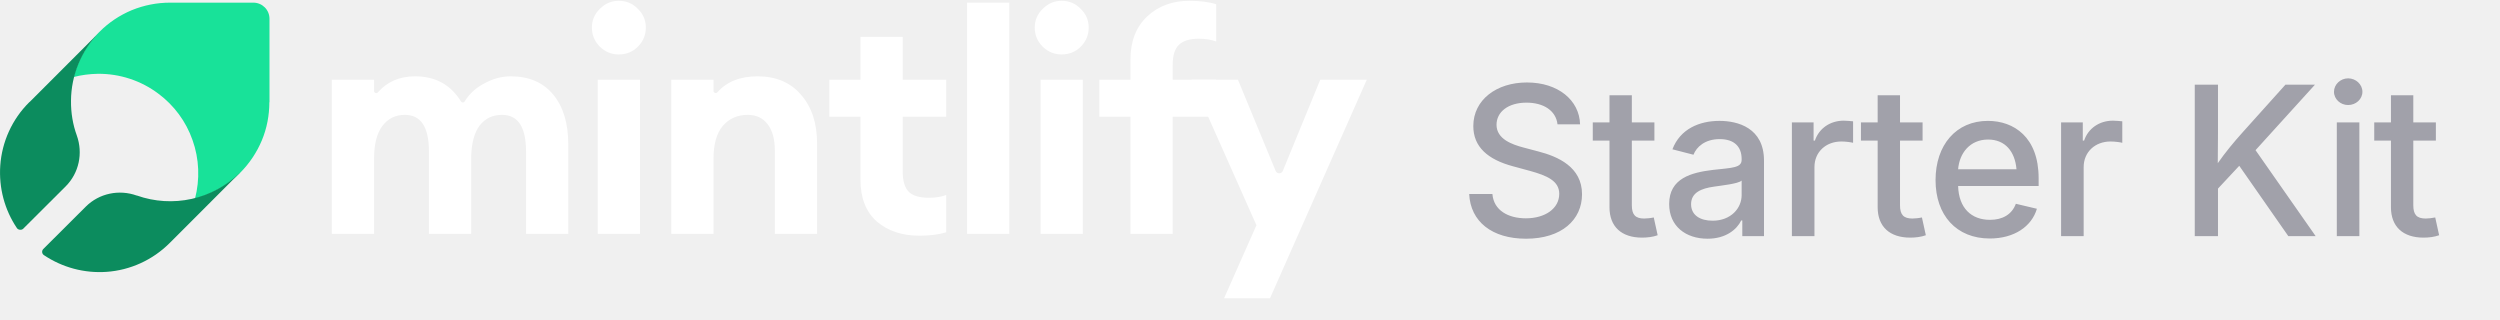
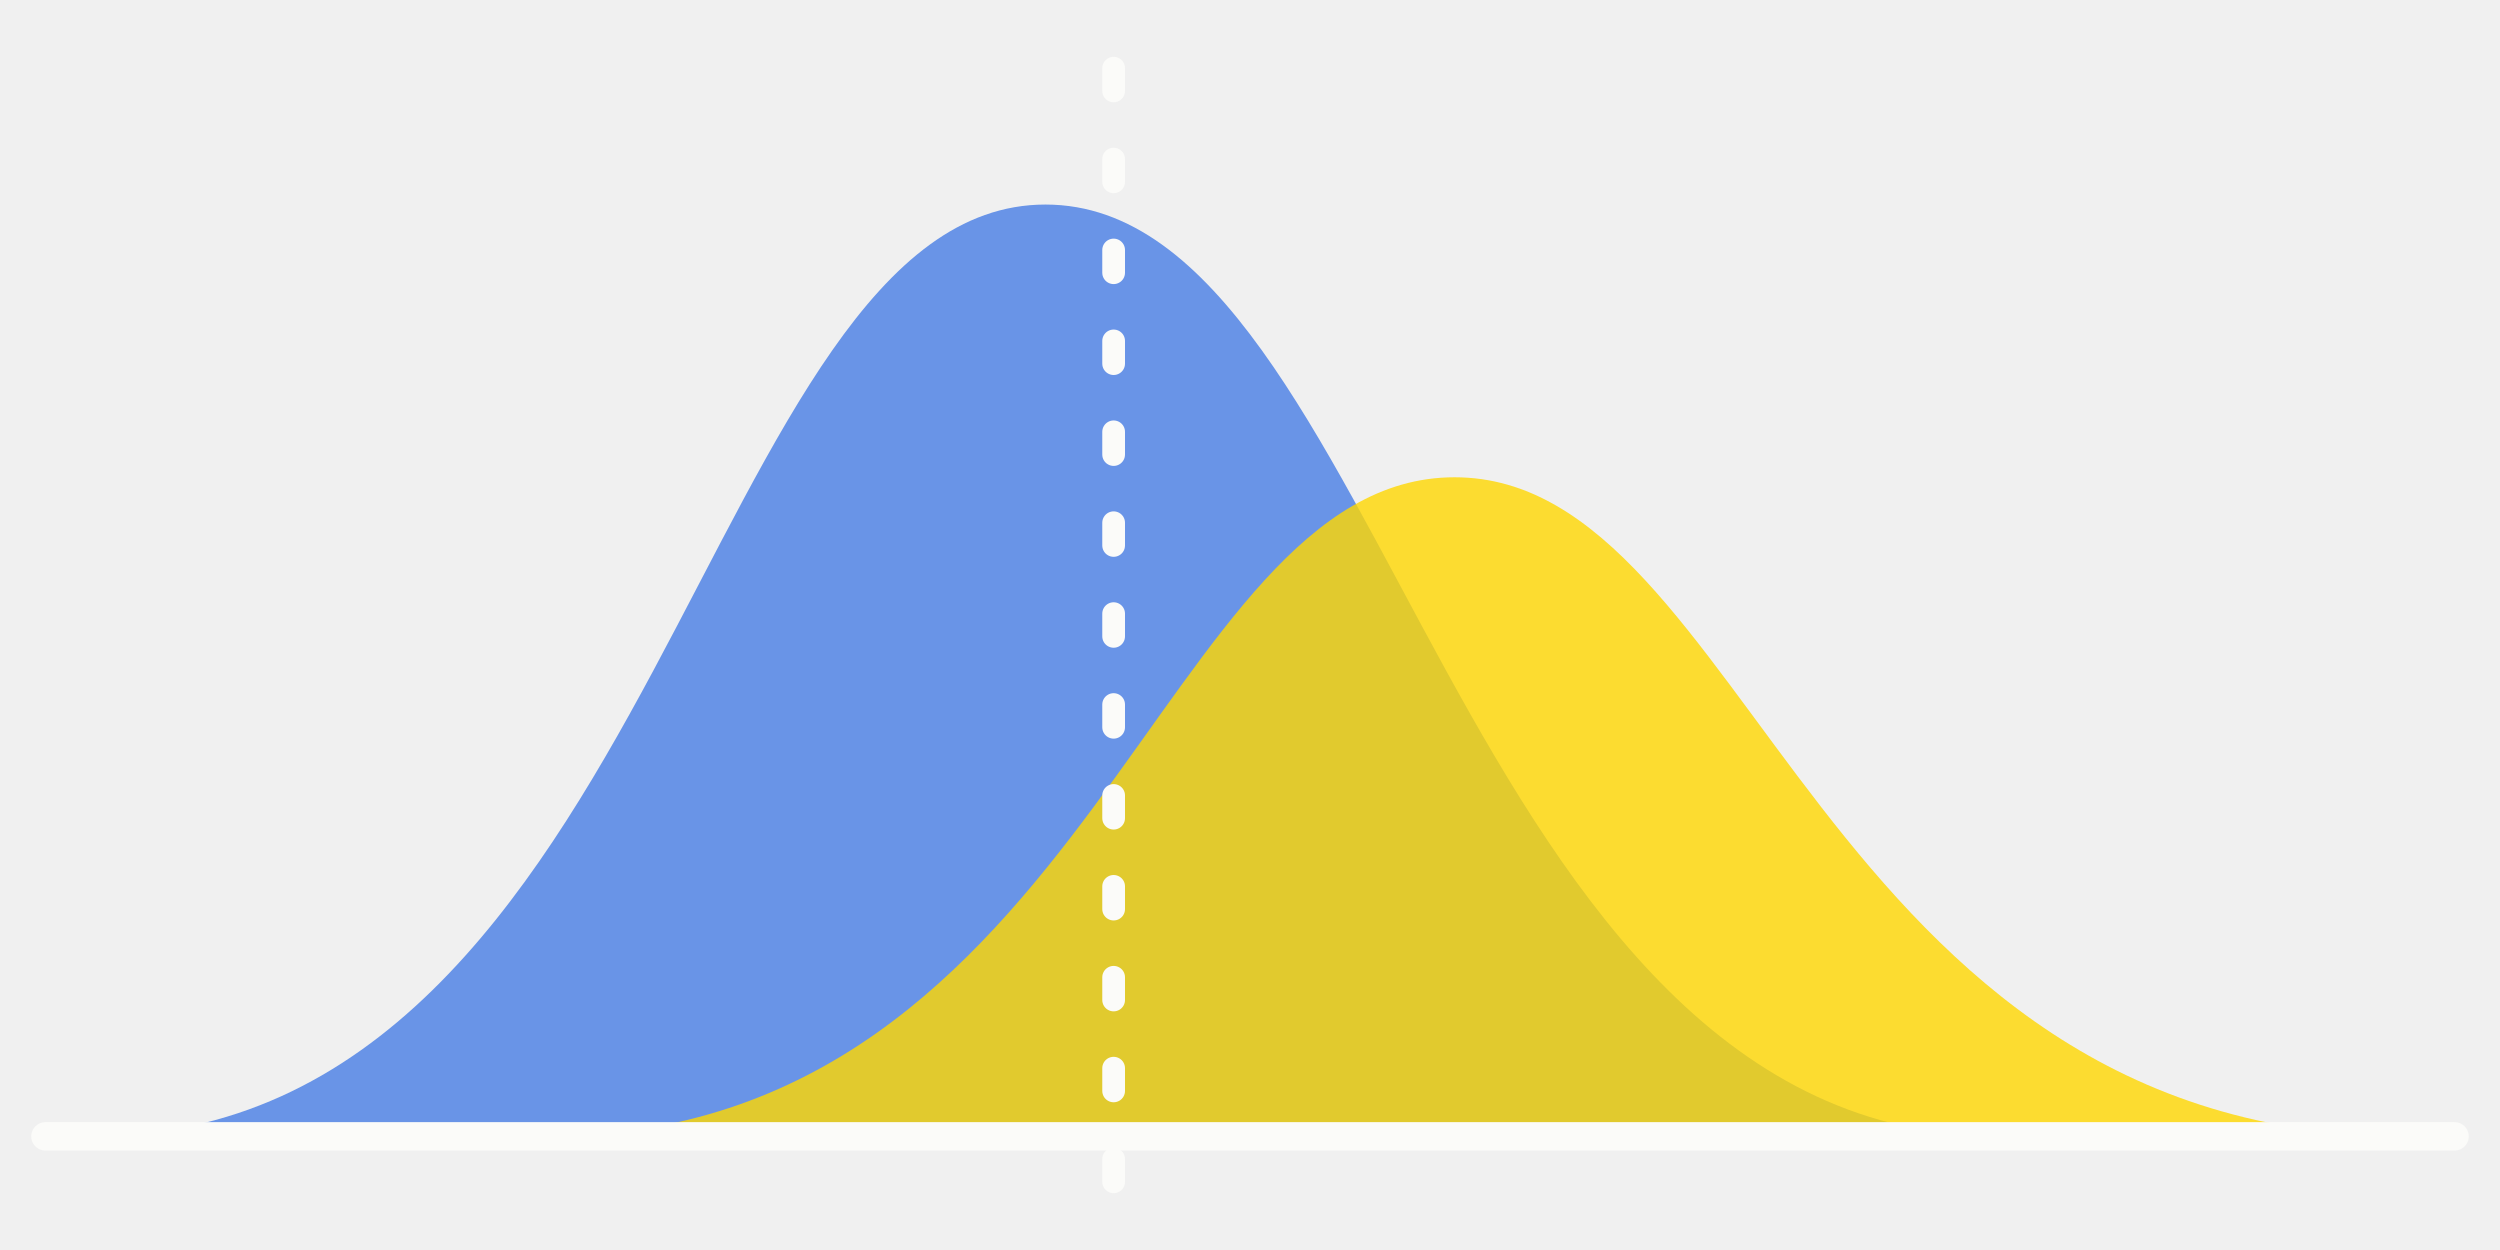
- <svg xmlns="http://www.w3.org/2000/svg" width="180" height="23" viewBox="0 0 180 23" fill="none">
-   <path d="M91.44 21.476H88.133L90.464 16.216L85.802 5.74H89.132L91.847 12.307C91.943 12.536 92.268 12.536 92.362 12.306L95.058 5.74H98.409L91.44 21.476Z" fill="white" />
-   <path d="M81.393 16.837V8.403H79.152V5.74H81.393V4.297C81.393 2.98 81.792 1.944 82.592 1.19C83.391 0.435 84.404 0.058 85.633 0.058C86.387 0.058 87.031 0.139 87.564 0.302V2.988C87.208 2.854 86.794 2.788 86.32 2.788C85.655 2.788 85.174 2.936 84.878 3.232C84.582 3.513 84.434 3.994 84.434 4.674V5.74H87.564V8.403H84.434V16.837H81.393Z" fill="white" />
-   <path d="M76.433 3.92C75.915 3.92 75.463 3.735 75.079 3.365C74.694 2.98 74.502 2.521 74.502 1.989C74.502 1.456 74.694 1.005 75.079 0.635C75.463 0.25 75.915 0.058 76.433 0.058C76.98 0.058 77.438 0.25 77.809 0.635C78.193 1.005 78.386 1.456 78.386 1.989C78.386 2.521 78.193 2.98 77.809 3.365C77.438 3.735 76.98 3.92 76.433 3.92ZM74.924 16.837V5.74H77.964V16.837H74.924Z" fill="white" />
-   <path d="M69.628 16.837V0.191H72.669V16.837H69.628Z" fill="white" />
-   <path d="M66.194 16.97C64.951 16.97 63.93 16.63 63.131 15.949C62.347 15.254 61.955 14.255 61.955 12.953V8.403H59.713V5.74H61.955V2.655H64.995V5.74H68.125V8.403H64.995V12.354C64.995 13.034 65.143 13.523 65.439 13.819C65.735 14.1 66.216 14.24 66.882 14.24C67.355 14.24 67.769 14.174 68.125 14.04V16.726C67.592 16.889 66.948 16.97 66.194 16.97Z" fill="white" />
-   <path d="M48.332 16.837V5.74H51.373V6.551C51.373 6.688 51.559 6.748 51.65 6.646C52.328 5.879 53.293 5.495 54.546 5.495C55.878 5.495 56.921 5.939 57.676 6.827C58.445 7.7 58.83 8.869 58.83 10.334V16.837H55.789V10.844C55.789 10.03 55.619 9.402 55.279 8.958C54.939 8.499 54.458 8.27 53.836 8.27C53.096 8.27 52.497 8.536 52.038 9.069C51.594 9.601 51.373 10.386 51.373 11.421V16.837H48.332Z" fill="white" />
-   <path d="M44.547 3.92C44.029 3.92 43.578 3.735 43.193 3.365C42.809 2.98 42.616 2.521 42.616 1.989C42.616 1.456 42.809 1.005 43.193 0.635C43.578 0.25 44.029 0.058 44.547 0.058C45.095 0.058 45.553 0.25 45.923 0.635C46.308 1.005 46.5 1.456 46.5 1.989C46.5 2.521 46.308 2.98 45.923 3.365C45.553 3.735 45.095 3.92 44.547 3.92ZM43.038 16.837V5.74H46.079V16.837H43.038Z" fill="white" />
-   <path d="M37.875 16.837V10.911C37.875 9.15 37.298 8.27 36.144 8.27C35.478 8.27 34.945 8.521 34.546 9.024C34.161 9.527 33.954 10.275 33.924 11.266V16.837H30.884V10.911C30.884 9.15 30.306 8.27 29.152 8.27C28.472 8.27 27.932 8.536 27.532 9.069C27.133 9.601 26.933 10.386 26.933 11.421V16.837H23.892V5.74H26.933V6.559C26.933 6.695 27.116 6.755 27.206 6.652C27.878 5.881 28.771 5.495 29.885 5.495C31.349 5.495 32.452 6.1 33.193 7.309C33.252 7.404 33.395 7.403 33.454 7.307C33.774 6.78 34.219 6.361 34.79 6.05C35.441 5.68 36.099 5.495 36.765 5.495C38.082 5.495 39.103 5.932 39.828 6.805C40.553 7.678 40.916 8.876 40.916 10.4V16.837H37.875Z" fill="white" />
-   <path d="M19.403 7.362V1.35C19.403 0.705 18.879 0.191 18.244 0.191H12.235C11.291 0.191 10.357 0.378 9.487 0.733C8.618 1.098 7.824 1.621 7.16 2.295L7.114 2.341C6.235 3.23 5.609 4.333 5.291 5.548C5.861 5.399 6.45 5.324 7.039 5.314C8.609 5.296 10.151 5.801 11.403 6.745C12.534 7.586 13.394 8.746 13.861 10.083C14.347 11.438 14.403 12.916 14.039 14.309C15.244 13.991 16.356 13.364 17.244 12.486L17.291 12.439C17.954 11.775 18.487 10.98 18.851 10.111C19.216 9.241 19.393 8.306 19.393 7.362H19.403Z" fill="#18E299" />
-   <path d="M5.112 7.26C5.121 5.416 5.857 3.646 7.151 2.324L2.151 7.326C2.133 7.344 2.114 7.354 2.095 7.372C0.876 8.583 0.14 10.204 0.019 11.918C-0.092 13.52 0.327 15.103 1.22 16.426C1.306 16.552 1.537 16.593 1.667 16.472L4.73 13.417C5.689 12.458 5.987 11.033 5.531 9.757C5.242 8.965 5.103 8.117 5.112 7.26Z" fill="#0C8C5E" />
-   <path d="M17.262 12.44C16.303 13.38 15.102 14.032 13.799 14.321C12.486 14.61 11.127 14.526 9.861 14.079C9.861 14.079 9.851 14.079 9.842 14.079C8.567 13.622 7.142 13.921 6.183 14.871L3.12 17.926C2.99 18.056 3.009 18.27 3.167 18.373C4.489 19.258 6.072 19.686 7.673 19.574C9.386 19.453 10.997 18.717 12.216 17.497L12.263 17.451L17.262 12.449V12.44Z" fill="#0C8C5E" />
-   <text x="105" y="17" font-family="Inter, ui-sans-serif, system-ui, -apple-system, sans-serif" font-size="15" font-weight="500" fill="#A1A1AA" letter-spacing="-0.01em">Starter Kit</text>
+ <svg xmlns="http://www.w3.org/2000/svg" viewBox="0 0 220 110" width="220" height="110">
+   <path d="M8,100 C58,100 62,18 92,18 C122,18 128,100 176,100 Z" fill="#5a8ae6" opacity="0.9" />
+   <path d="M48,100 C96,100 102,42 128,42 C154,42 160,100 212,100 Z" fill="#ffd700" opacity="0.8" />
+   <line x1="98" y1="6" x2="98" y2="104" stroke="#fbfbf9" stroke-width="2" stroke-dasharray="2 6" stroke-linecap="round" />
+   <line x1="4" y1="100" x2="216" y2="100" stroke="#fbfbf9" stroke-width="2.5" stroke-linecap="round" />
</svg>
